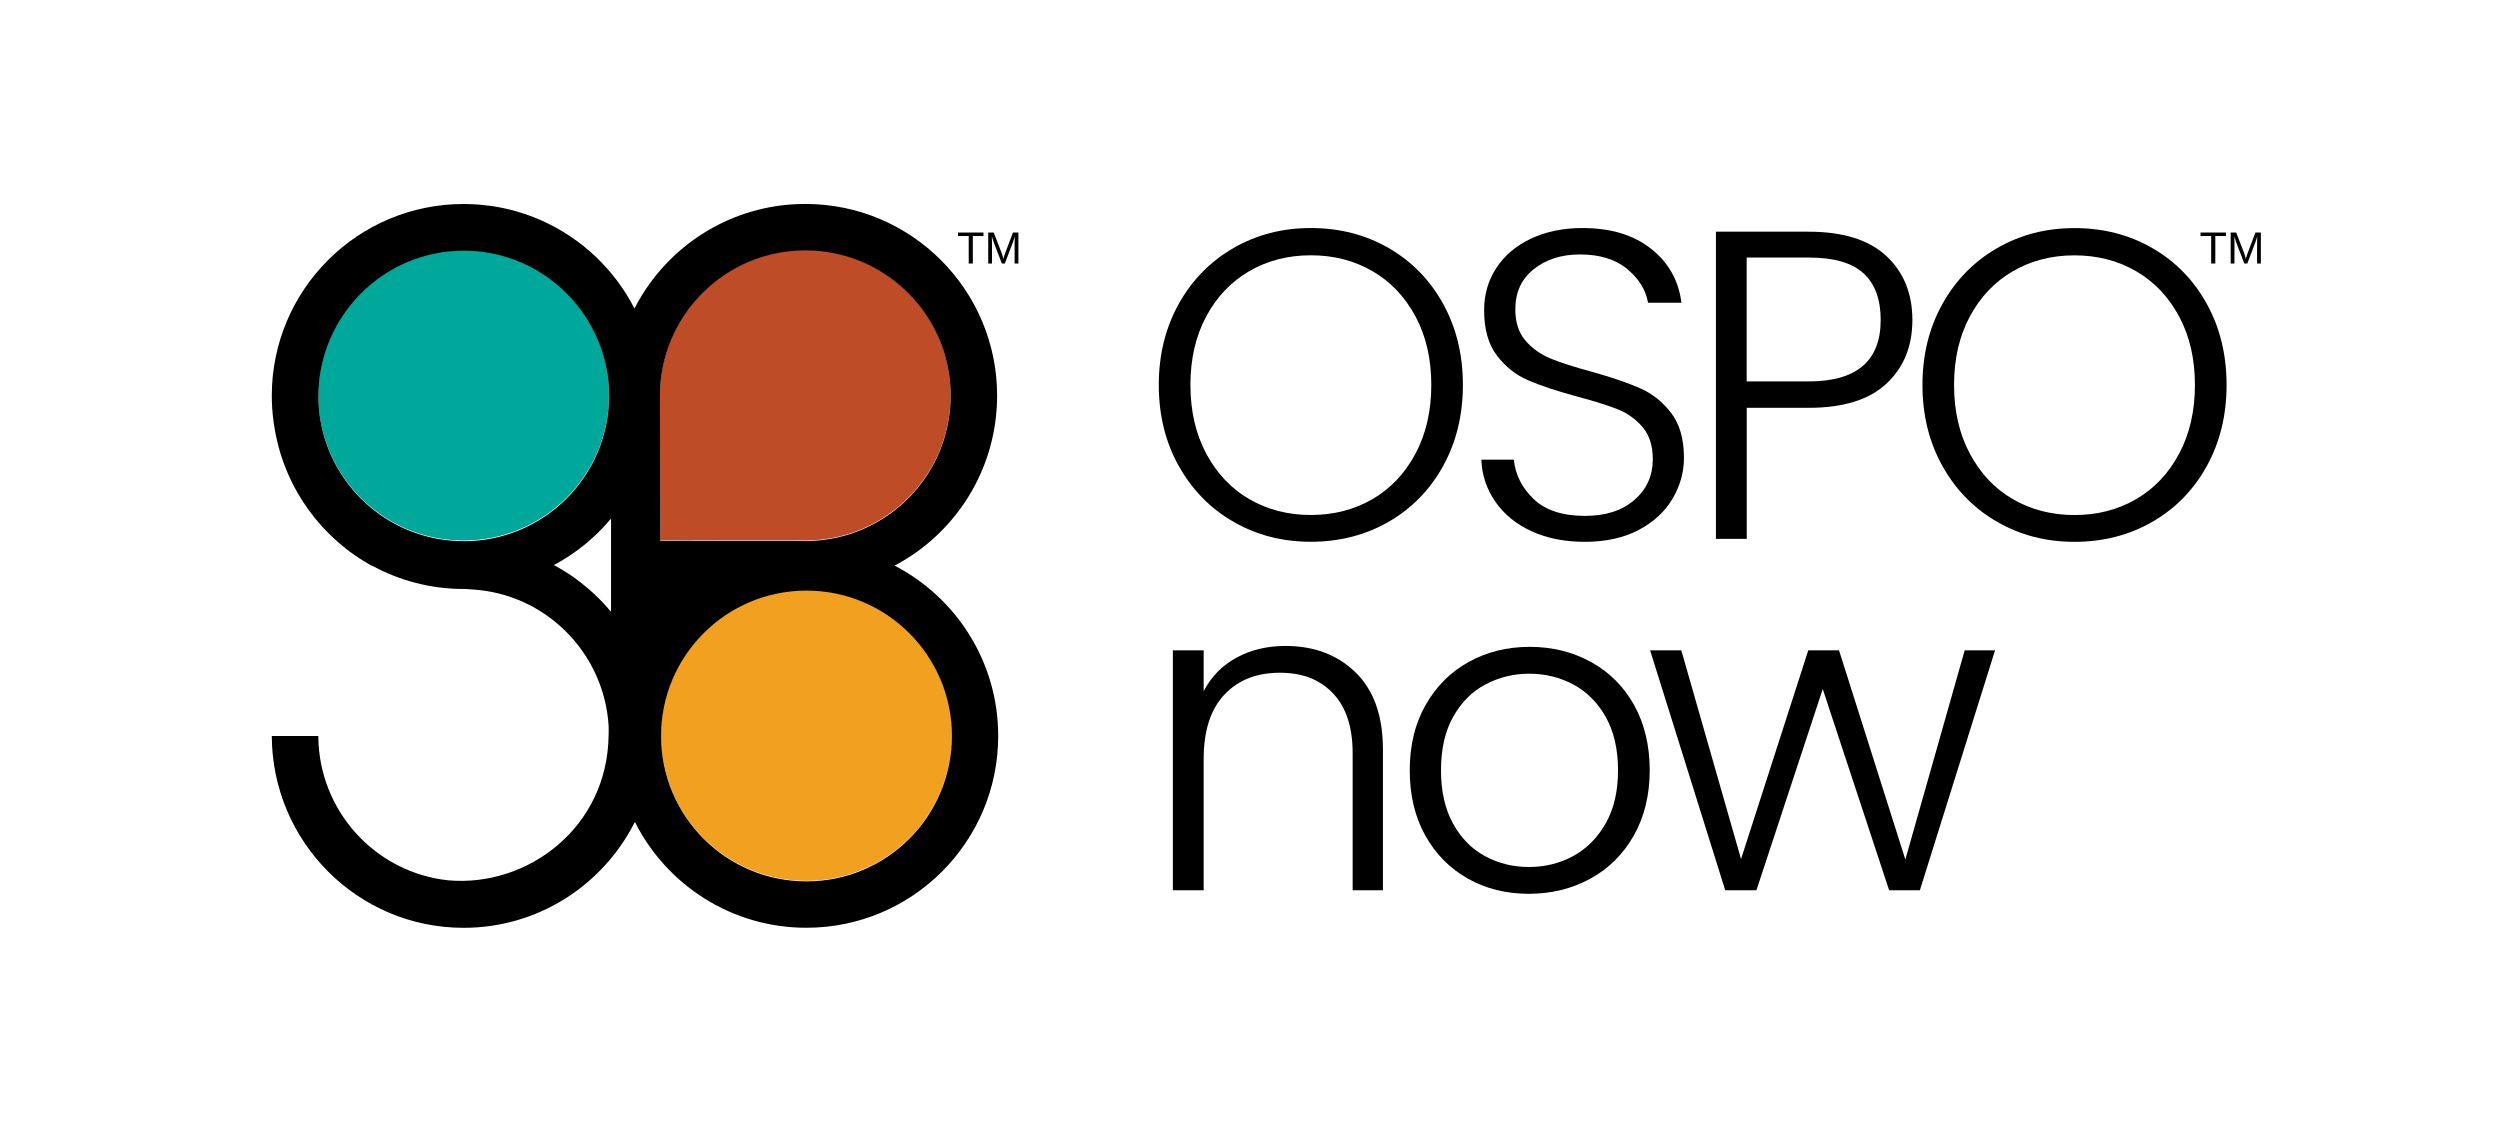
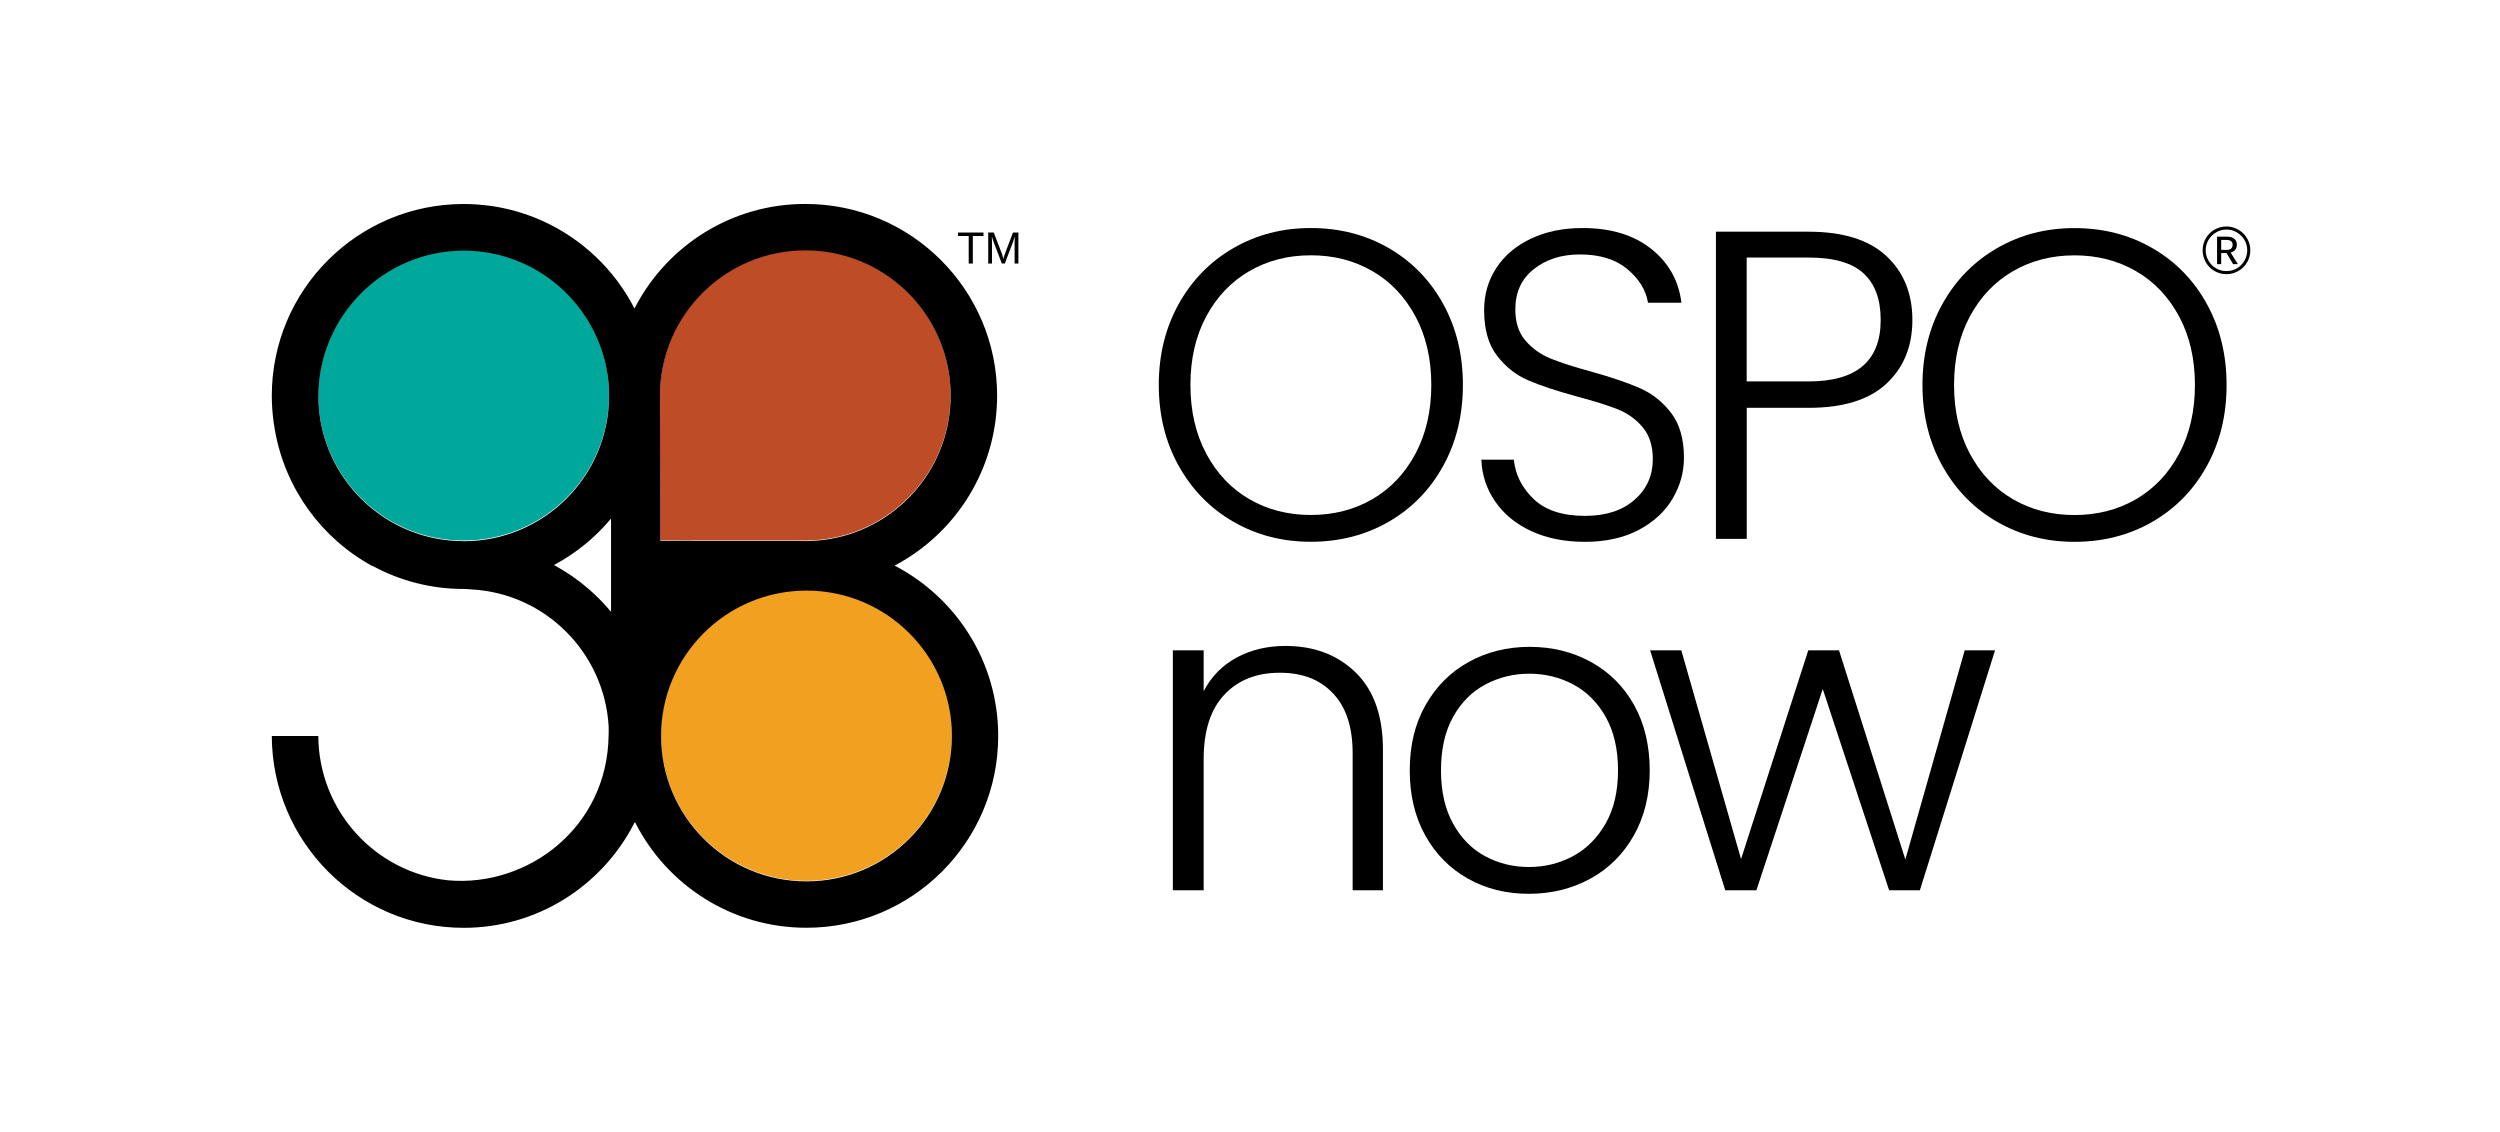
<svg xmlns="http://www.w3.org/2000/svg" width="100%" height="100%" viewBox="0 0 444 201" version="1.1" xml:space="preserve" style="fill-rule:evenodd;clip-rule:evenodd;stroke-linejoin:round;stroke-miterlimit:2;">
  <path d="M256.3,82.76C258.64,78.52 259.81,73.72 259.81,68.36C259.81,63 258.64,58.2 256.3,53.96C253.96,49.72 250.73,46.42 246.62,44.05C242.51,41.68 237.91,40.5 232.81,40.5C227.71,40.5 223.19,41.68 219.07,44.05C214.96,46.42 211.72,49.72 209.35,53.96C206.99,58.2 205.8,63 205.8,68.36C205.8,73.72 206.98,78.52 209.35,82.76C211.72,87 214.95,90.3 219.07,92.67C223.18,95.04 227.76,96.22 232.81,96.22C237.86,96.22 242.51,95.04 246.62,92.67C250.73,90.3 253.96,87 256.3,82.76ZM243.74,88.65C240.51,90.52 236.87,91.46 232.81,91.46C228.75,91.46 225.11,90.52 221.88,88.65C218.66,86.78 216.11,84.09 214.23,80.57C212.36,77.06 211.42,72.99 211.42,68.36C211.42,63.73 212.36,59.67 214.23,56.19C216.1,52.7 218.65,50.03 221.88,48.15C225.11,46.28 228.75,45.34 232.81,45.34C236.87,45.34 240.51,46.28 243.74,48.15C246.97,50.02 249.51,52.7 251.39,56.19C253.26,59.68 254.2,63.73 254.2,68.36C254.2,72.99 253.26,77.06 251.39,80.57C249.52,84.08 246.97,86.77 243.74,88.65Z" style="fill-rule:nonzero;" />
  <path d="M290.28,88.77C288.12,90.67 285.2,91.62 281.5,91.62C277.49,91.62 274.45,90.62 272.37,88.62C270.29,86.62 269.12,84.29 268.86,81.64L263.09,81.64C263.19,84.4 264.03,86.89 265.59,89.13C267.15,91.37 269.3,93.11 272.03,94.36C274.76,95.61 277.92,96.23 281.51,96.23C285.1,96.23 288.38,95.53 291.03,94.12C293.68,92.72 295.69,90.87 297.04,88.58C298.39,86.29 299.07,83.87 299.07,81.32C299.07,77.99 298.32,75.34 296.81,73.36C295.3,71.38 293.45,69.91 291.27,68.95C289.09,67.99 286.22,67.01 282.69,66.02C279.62,65.19 277.19,64.41 275.4,63.68C273.61,62.95 272.11,61.88 270.91,60.48C269.71,59.08 269.12,57.23 269.12,54.94C269.12,51.92 270.21,49.54 272.4,47.8C274.59,46.06 277.32,45.19 280.59,45.19C284.13,45.19 286.94,46.06 289.02,47.8C291.1,49.54 292.32,51.53 292.69,53.77L298.62,53.77C298.15,49.87 296.37,46.68 293.27,44.21C290.17,41.74 286.11,40.5 281.06,40.5C277.62,40.5 274.58,41.12 271.93,42.37C269.28,43.62 267.22,45.35 265.77,47.56C264.31,49.77 263.58,52.28 263.58,55.09C263.58,58.47 264.33,61.15 265.84,63.13C267.35,65.11 269.17,66.56 271.31,67.5C273.45,68.44 276.33,69.4 279.97,70.39C283.09,71.22 285.54,71.99 287.3,72.69C289.07,73.39 290.55,74.46 291.75,75.89C292.95,77.32 293.54,79.21 293.54,81.55C293.54,84.46 292.46,86.87 290.3,88.77L290.28,88.77Z" style="fill-rule:nonzero;" />
  <path d="M310.22,72.43L321.22,72.43C327.36,72.43 331.96,71 335.03,68.14C338.1,65.28 339.64,61.51 339.64,56.83C339.64,52.15 338.09,48.3 334.99,45.44C331.89,42.58 327.3,41.15 321.22,41.15L304.75,41.15L304.75,95.7L310.22,95.7L310.22,72.43ZM310.22,45.74L321.22,45.74C325.7,45.74 328.95,46.68 330.97,48.55C333,50.42 334.01,53.18 334.01,56.82C334.01,64.1 329.75,67.74 321.21,67.74L310.21,67.74L310.21,45.73L310.22,45.74Z" style="fill-rule:nonzero;" />
  <path d="M391.93,53.97C389.59,49.73 386.36,46.43 382.25,44.06C378.14,41.69 373.54,40.51 368.44,40.51C363.34,40.51 358.82,41.69 354.7,44.06C350.59,46.43 347.35,49.73 344.98,53.97C342.62,58.21 341.43,63.01 341.43,68.37C341.43,73.73 342.61,78.53 344.98,82.77C347.35,87.01 350.58,90.31 354.7,92.68C358.81,95.05 363.39,96.23 368.44,96.23C373.49,96.23 378.14,95.05 382.25,92.68C386.36,90.31 389.59,87.01 391.93,82.77C394.27,78.53 395.44,73.73 395.44,68.37C395.44,63.01 394.27,58.21 391.93,53.97ZM387.01,80.58C385.14,84.09 382.59,86.78 379.36,88.66C376.13,90.53 372.49,91.47 368.43,91.47C364.37,91.47 360.73,90.53 357.5,88.66C354.28,86.79 351.73,84.1 349.85,80.58C347.98,77.07 347.04,73 347.04,68.37C347.04,63.74 347.98,59.68 349.85,56.2C351.72,52.71 354.27,50.04 357.5,48.16C360.73,46.29 364.37,45.35 368.43,45.35C372.49,45.35 376.13,46.29 379.36,48.16C382.59,50.03 385.13,52.71 387.01,56.2C388.88,59.69 389.82,63.74 389.82,68.37C389.82,73 388.88,77.07 387.01,80.58Z" style="fill-rule:nonzero;" />
  <path d="M228.28,114.72C225.05,114.72 222.17,115.41 219.62,116.79C217.07,118.17 215.12,120.16 213.77,122.76L213.77,115.5L208.3,115.5L208.3,158.11L213.77,158.11L213.77,134.85C213.77,129.8 214.99,125.98 217.44,123.38C219.88,120.78 223.16,119.48 227.27,119.48C231.38,119.48 234.43,120.7 236.75,123.15C239.07,125.6 240.23,129.13 240.23,133.76L240.23,158.11L245.61,158.11L245.61,133.14C245.61,127.16 244,122.59 240.77,119.44C237.54,116.29 233.38,114.72 228.28,114.72Z" style="fill-rule:nonzero;" />
  <path d="M282.56,117.57C279.31,115.78 275.68,114.88 271.68,114.88C267.68,114.88 264.05,115.78 260.83,117.57C257.6,119.36 255.06,121.91 253.18,125.22C251.3,128.53 250.37,132.39 250.37,136.81C250.37,141.23 251.29,145.1 253.14,148.4C254.98,151.71 257.51,154.25 260.71,156.05C263.91,157.85 267.51,158.74 271.52,158.74C275.53,158.74 279.17,157.84 282.45,156.05C285.72,154.26 288.3,151.69 290.18,148.36C292.05,145.03 292.99,141.18 292.99,136.81C292.99,132.44 292.06,128.52 290.22,125.22C288.37,121.92 285.82,119.37 282.57,117.57L282.56,117.57ZM285.14,146.29C283.66,148.87 281.72,150.79 279.33,152.07C276.93,153.35 274.34,153.98 271.53,153.98C268.72,153.98 266.13,153.34 263.77,152.07C261.4,150.8 259.5,148.87 258.07,146.29C256.64,143.72 255.92,140.55 255.92,136.81C255.92,133.07 256.63,129.9 258.07,127.33C259.5,124.75 261.41,122.83 263.81,121.56C266.2,120.29 268.81,119.65 271.61,119.65C274.41,119.65 277.02,120.29 279.41,121.56C281.8,122.84 283.73,124.76 285.18,127.33C286.63,129.91 287.36,133.07 287.36,136.81C287.36,140.55 286.62,143.72 285.14,146.29Z" style="fill-rule:nonzero;" />
  <path d="M338.39,152.65L326.61,115.5L321.15,115.5L309.21,152.57L298.6,115.5L293.06,115.5L306.4,158.11L311.94,158.11L323.72,122.37L335.51,158.11L340.97,158.11L354.32,115.5L348.93,115.5L338.39,152.65Z" style="fill-rule:nonzero;" />
  <path d="M108.16,70.18C108.16,69.29 108.11,68.41 108.03,67.54C108.03,67.48 108.01,67.42 108.01,67.37C107.97,67.03 107.93,66.7 107.88,66.37C105.98,53.93 95.28,44.4 82.36,44.4C68.1,44.4 56.54,56.01 56.54,70.32C56.54,71.03 56.58,71.73 56.63,72.43C56.66,72.81 56.7,73.18 56.75,73.55C56.75,73.62 56.77,73.69 56.78,73.76C56.81,73.99 56.85,74.22 56.88,74.44C58.91,86.67 69.53,95.99 82.34,95.99C96.6,95.99 108.16,84.43 108.16,70.17L108.16,70.18Z" style="fill:rgb(0,168,156);fill-rule:nonzero;" />
  <path d="M117.2,92.4C117.2,92.4 117.22,92.42 117.23,92.44C117.22,92.43 117.21,92.41 117.2,92.4Z" style="fill-rule:nonzero;" />
  <g transform="matrix(0.973259,-0.22971,0.22971,0.973259,-26.17,36.4)">
    <circle cx="143.22" cy="130.6" r="25.82" style="fill:rgb(241,160,31);" />
  </g>
  <path d="M126.73,95.96L141.64,95.96C142.1,95.98 142.55,96 143.02,96C143.75,96 144.48,95.96 145.19,95.9C157.74,94.85 167.73,84.84 168.74,72.28C168.8,71.59 168.83,70.89 168.83,70.18C168.83,56.83 158.7,45.86 145.72,44.51C144.83,44.42 143.93,44.37 143.02,44.37C128.76,44.37 117.2,55.93 117.2,70.19L117.2,72.29L117.25,90.29L117.25,95.91C117.25,95.91 117.27,95.94 117.29,95.95L126.73,95.97L126.73,95.96Z" style="fill:rgb(190,76,39);fill-rule:nonzero;" />
  <path d="M126.73,95.96L141.64,95.96C142.1,95.98 142.55,96 143.02,96C143.75,96 144.48,95.96 145.19,95.9C157.74,94.85 167.73,84.84 168.74,72.28C168.8,71.59 168.83,70.89 168.83,70.18C168.83,56.83 158.7,45.86 145.72,44.51C144.83,44.42 143.93,44.37 143.02,44.37C128.76,44.37 117.2,55.93 117.2,70.19L117.2,72.29L117.25,90.29L117.25,95.91C117.25,95.91 117.27,95.94 117.29,95.95L126.73,95.97L126.73,95.96Z" style="fill:none;fill-rule:nonzero;" />
  <path d="M117.2,92.4C117.2,92.4 117.22,92.42 117.23,92.44C117.22,92.43 117.21,92.41 117.2,92.4Z" style="fill:none;fill-rule:nonzero;" />
  <path d="M108.16,70.18C108.16,69.29 108.11,68.41 108.03,67.54C108.03,67.48 108.01,67.42 108.01,67.37C107.97,67.03 107.93,66.7 107.88,66.37C105.98,53.93 95.28,44.4 82.36,44.4C68.1,44.4 56.54,56.01 56.54,70.32C56.54,71.03 56.58,71.73 56.63,72.43C56.66,72.81 56.7,73.18 56.75,73.55C56.75,73.62 56.77,73.69 56.78,73.76C56.81,73.99 56.85,74.22 56.88,74.44C58.91,86.67 69.53,95.99 82.34,95.99C96.6,95.99 108.16,84.43 108.16,70.17L108.16,70.18Z" style="fill:none;fill-rule:nonzero;" />
  <g transform="matrix(0.973259,-0.22971,0.22971,0.973259,-26.17,36.4)">
    <circle cx="143.22" cy="130.6" r="25.82" style="fill:none;" />
  </g>
  <g transform="matrix(1,0,0,1,0,0.11)">
-     <path d="M56.53,130.609C56.605,143.941 66.698,154.885 79.64,156.24C93.7,157.46 107.89,146.91 108.09,130.46C108.09,130.34 108.1,130.23 108.1,130.11L108.1,128.91C107.33,115.77 96.82,105.26 83.71,104.57C83.158,104.531 82.878,104.492 82.47,104.49C82.457,104.49 82.443,104.49 82.43,104.49L82.34,104.49C76.49,104.49 70.99,103.01 66.18,100.4C66.16,100.41 66.14,100.42 66.13,100.42C57.18,95.55 50.67,86.75 48.83,76.33C48.74,75.83 48.66,75.33 48.59,74.82L48.56,74.55C48.37,73.12 48.27,71.67 48.27,70.19C48.27,51.37 63.52,36.12 82.34,36.12L82.39,36.12C83.1,36.12 83.8,36.15 84.5,36.19C84.72,36.2 84.94,36.22 85.16,36.24C85.71,36.28 86.25,36.34 86.79,36.41C86.97,36.44 87.15,36.45 87.33,36.48C88.03,36.58 88.71,36.71 89.39,36.85C89.54,36.88 89.68,36.92 89.83,36.95C90.4,37.07 90.96,37.21 91.52,37.37C91.69,37.42 91.85,37.46 92.01,37.51C93.41,37.93 94.77,38.43 96.09,39.01C96.14,39.03 96.2,39.06 96.25,39.08C103.35,42.26 109.16,47.79 112.69,54.69C112.75,54.57 112.8,54.45 112.86,54.34C118.56,43.5 129.92,36.11 143.02,36.11C161.84,36.11 177.09,51.36 177.09,70.18C177.09,70.89 177.06,71.59 177.02,72.28C176.28,84.33 169.29,94.7 159.24,100.15C159.122,100.219 158.993,100.278 158.875,100.338C169.807,106.01 177.28,117.426 177.28,130.59C177.28,149.41 162.03,164.66 143.21,164.66C129.92,164.66 118.42,157.05 112.8,145.95L112.7,145.95C112.63,146.09 112.57,146.23 112.5,146.36C106.8,157.25 95.44,164.67 82.34,164.67C63.569,164.67 48.35,149.44 48.27,130.609L56.53,130.609ZM82.35,96L82.35,96.01C96.61,96.01 108.17,84.45 108.17,70.19C108.17,69.3 108.13,68.42 108.04,67.55C108.04,67.5 108.02,67.44 108.02,67.38C107.98,67.05 107.94,66.71 107.89,66.38C105.99,53.94 95.29,44.41 82.37,44.41C68.11,44.41 56.55,56.01 56.55,70.33C56.55,71.04 56.58,71.74 56.64,72.44C56.67,72.81 56.71,73.19 56.76,73.56C56.77,73.63 56.79,73.7 56.79,73.77C56.82,73.99 56.85,74.22 56.89,74.45C58.92,86.68 69.55,96 82.35,96ZM143.23,156.42C157.49,156.42 169.05,144.86 169.05,130.6C169.05,116.34 157.49,104.78 143.23,104.78C128.97,104.78 117.41,116.34 117.41,130.6C117.41,144.86 128.97,156.42 143.23,156.42ZM117.21,92.4C117.22,92.42 117.23,92.43 117.24,92.44C117.23,92.42 117.21,92.4 117.21,92.4ZM108.52,91.99C105.71,95.36 102.27,98.17 98.37,100.25L98.38,100.25L98.58,100.35C100.75,101.53 102.77,102.95 104.62,104.56C105.87,105.65 107.04,106.82 108.12,108.08C108.14,108.1 108.15,108.12 108.17,108.14C108.29,108.28 108.4,108.41 108.52,108.55L108.52,91.99ZM117.26,95.89C117.26,95.91 117.28,95.92 117.3,95.93L126.74,95.95L141.65,95.95C142.11,95.98 142.57,95.99 143.03,95.99C143.76,95.99 144.48,95.95 145.2,95.89C157.75,94.84 167.74,84.83 168.75,72.27C168.81,71.57 168.84,70.88 168.84,70.17C168.84,56.83 158.72,45.85 145.73,44.5C144.84,44.41 143.94,44.36 143.03,44.36C128.77,44.36 117.21,55.92 117.21,70.18L117.21,72.28L117.26,90.28L117.26,95.89Z" />
-   </g>
-   <g transform="matrix(1,0,0,1,390.626,46.8021)">
-     <text x="0px" y="0px" style="font-family:'ArialMT', 'Arial', sans-serif;font-size:8px;">TM</text>
+     <path d="M56.53,130.609C56.605,143.941 66.698,154.885 79.64,156.24C93.7,157.46 107.89,146.91 108.09,130.46C108.09,130.34 108.1,130.23 108.1,130.11L108.1,128.91C107.33,115.77 96.82,105.26 83.71,104.57C83.158,104.531 82.878,104.492 82.47,104.49L82.34,104.49C76.49,104.49 70.99,103.01 66.18,100.4C66.16,100.41 66.14,100.42 66.13,100.42C57.18,95.55 50.67,86.75 48.83,76.33C48.74,75.83 48.66,75.33 48.59,74.82L48.56,74.55C48.37,73.12 48.27,71.67 48.27,70.19C48.27,51.37 63.52,36.12 82.34,36.12L82.39,36.12C83.1,36.12 83.8,36.15 84.5,36.19C84.72,36.2 84.94,36.22 85.16,36.24C85.71,36.28 86.25,36.34 86.79,36.41C86.97,36.44 87.15,36.45 87.33,36.48C88.03,36.58 88.71,36.71 89.39,36.85C89.54,36.88 89.68,36.92 89.83,36.95C90.4,37.07 90.96,37.21 91.52,37.37C91.69,37.42 91.85,37.46 92.01,37.51C93.41,37.93 94.77,38.43 96.09,39.01C96.14,39.03 96.2,39.06 96.25,39.08C103.35,42.26 109.16,47.79 112.69,54.69C112.75,54.57 112.8,54.45 112.86,54.34C118.56,43.5 129.92,36.11 143.02,36.11C161.84,36.11 177.09,51.36 177.09,70.18C177.09,70.89 177.06,71.59 177.02,72.28C176.28,84.33 169.29,94.7 159.24,100.15C159.122,100.219 158.993,100.278 158.875,100.338C169.807,106.01 177.28,117.426 177.28,130.59C177.28,149.41 162.03,164.66 143.21,164.66C129.92,164.66 118.42,157.05 112.8,145.95L112.7,145.95C112.63,146.09 112.57,146.23 112.5,146.36C106.8,157.25 95.44,164.67 82.34,164.67C63.569,164.67 48.35,149.44 48.27,130.609L56.53,130.609ZM82.35,96L82.35,96.01C96.61,96.01 108.17,84.45 108.17,70.19C108.17,69.3 108.13,68.42 108.04,67.55C108.04,67.5 108.02,67.44 108.02,67.38C107.98,67.05 107.94,66.71 107.89,66.38C105.99,53.94 95.29,44.41 82.37,44.41C68.11,44.41 56.55,56.01 56.55,70.33C56.55,71.04 56.58,71.74 56.64,72.44C56.67,72.81 56.71,73.19 56.76,73.56C56.77,73.63 56.79,73.7 56.79,73.77C56.82,73.99 56.85,74.22 56.89,74.45C58.92,86.68 69.55,96 82.35,96ZM143.23,156.42C157.49,156.42 169.05,144.86 169.05,130.6C169.05,116.34 157.49,104.78 143.23,104.78C128.97,104.78 117.41,116.34 117.41,130.6C117.41,144.86 128.97,156.42 143.23,156.42ZM117.21,92.4C117.22,92.42 117.23,92.43 117.24,92.44C117.23,92.42 117.21,92.4 117.21,92.4ZM108.52,91.99C105.71,95.36 102.27,98.17 98.37,100.25L98.38,100.25L98.58,100.35C100.75,101.53 102.77,102.95 104.62,104.56C105.87,105.65 107.04,106.82 108.12,108.08C108.14,108.1 108.15,108.12 108.17,108.14C108.29,108.28 108.4,108.41 108.52,108.55L108.52,91.99ZM117.26,95.89C117.26,95.91 117.28,95.92 117.3,95.93L126.74,95.95L141.65,95.95C142.11,95.98 142.57,95.99 143.03,95.99C143.76,95.99 144.48,95.95 145.2,95.89C157.75,94.84 167.74,84.83 168.75,72.27C168.81,71.57 168.84,70.88 168.84,70.17C168.84,56.83 158.72,45.85 145.73,44.5C144.84,44.41 143.94,44.36 143.03,44.36C128.77,44.36 117.21,55.92 117.21,70.18L117.21,72.28L117.26,90.28L117.26,95.89Z" />
  </g>
  <g transform="matrix(1,0,0,1,169.964,46.8021)">
+     <g transform="matrix(1,0,0,1,-177.964,-61.8021)">
+       <g transform="matrix(12,0,0,12,407.842,63.5957)" />
+       <text x="399px" y="63.596px" style="font-family:'ArialMT', 'Arial', sans-serif;font-size:12px;">®</text>
+     </g>
    <text x="0px" y="0px" style="font-family:'ArialMT', 'Arial', sans-serif;font-size:8px;">TM</text>
  </g>
</svg>
